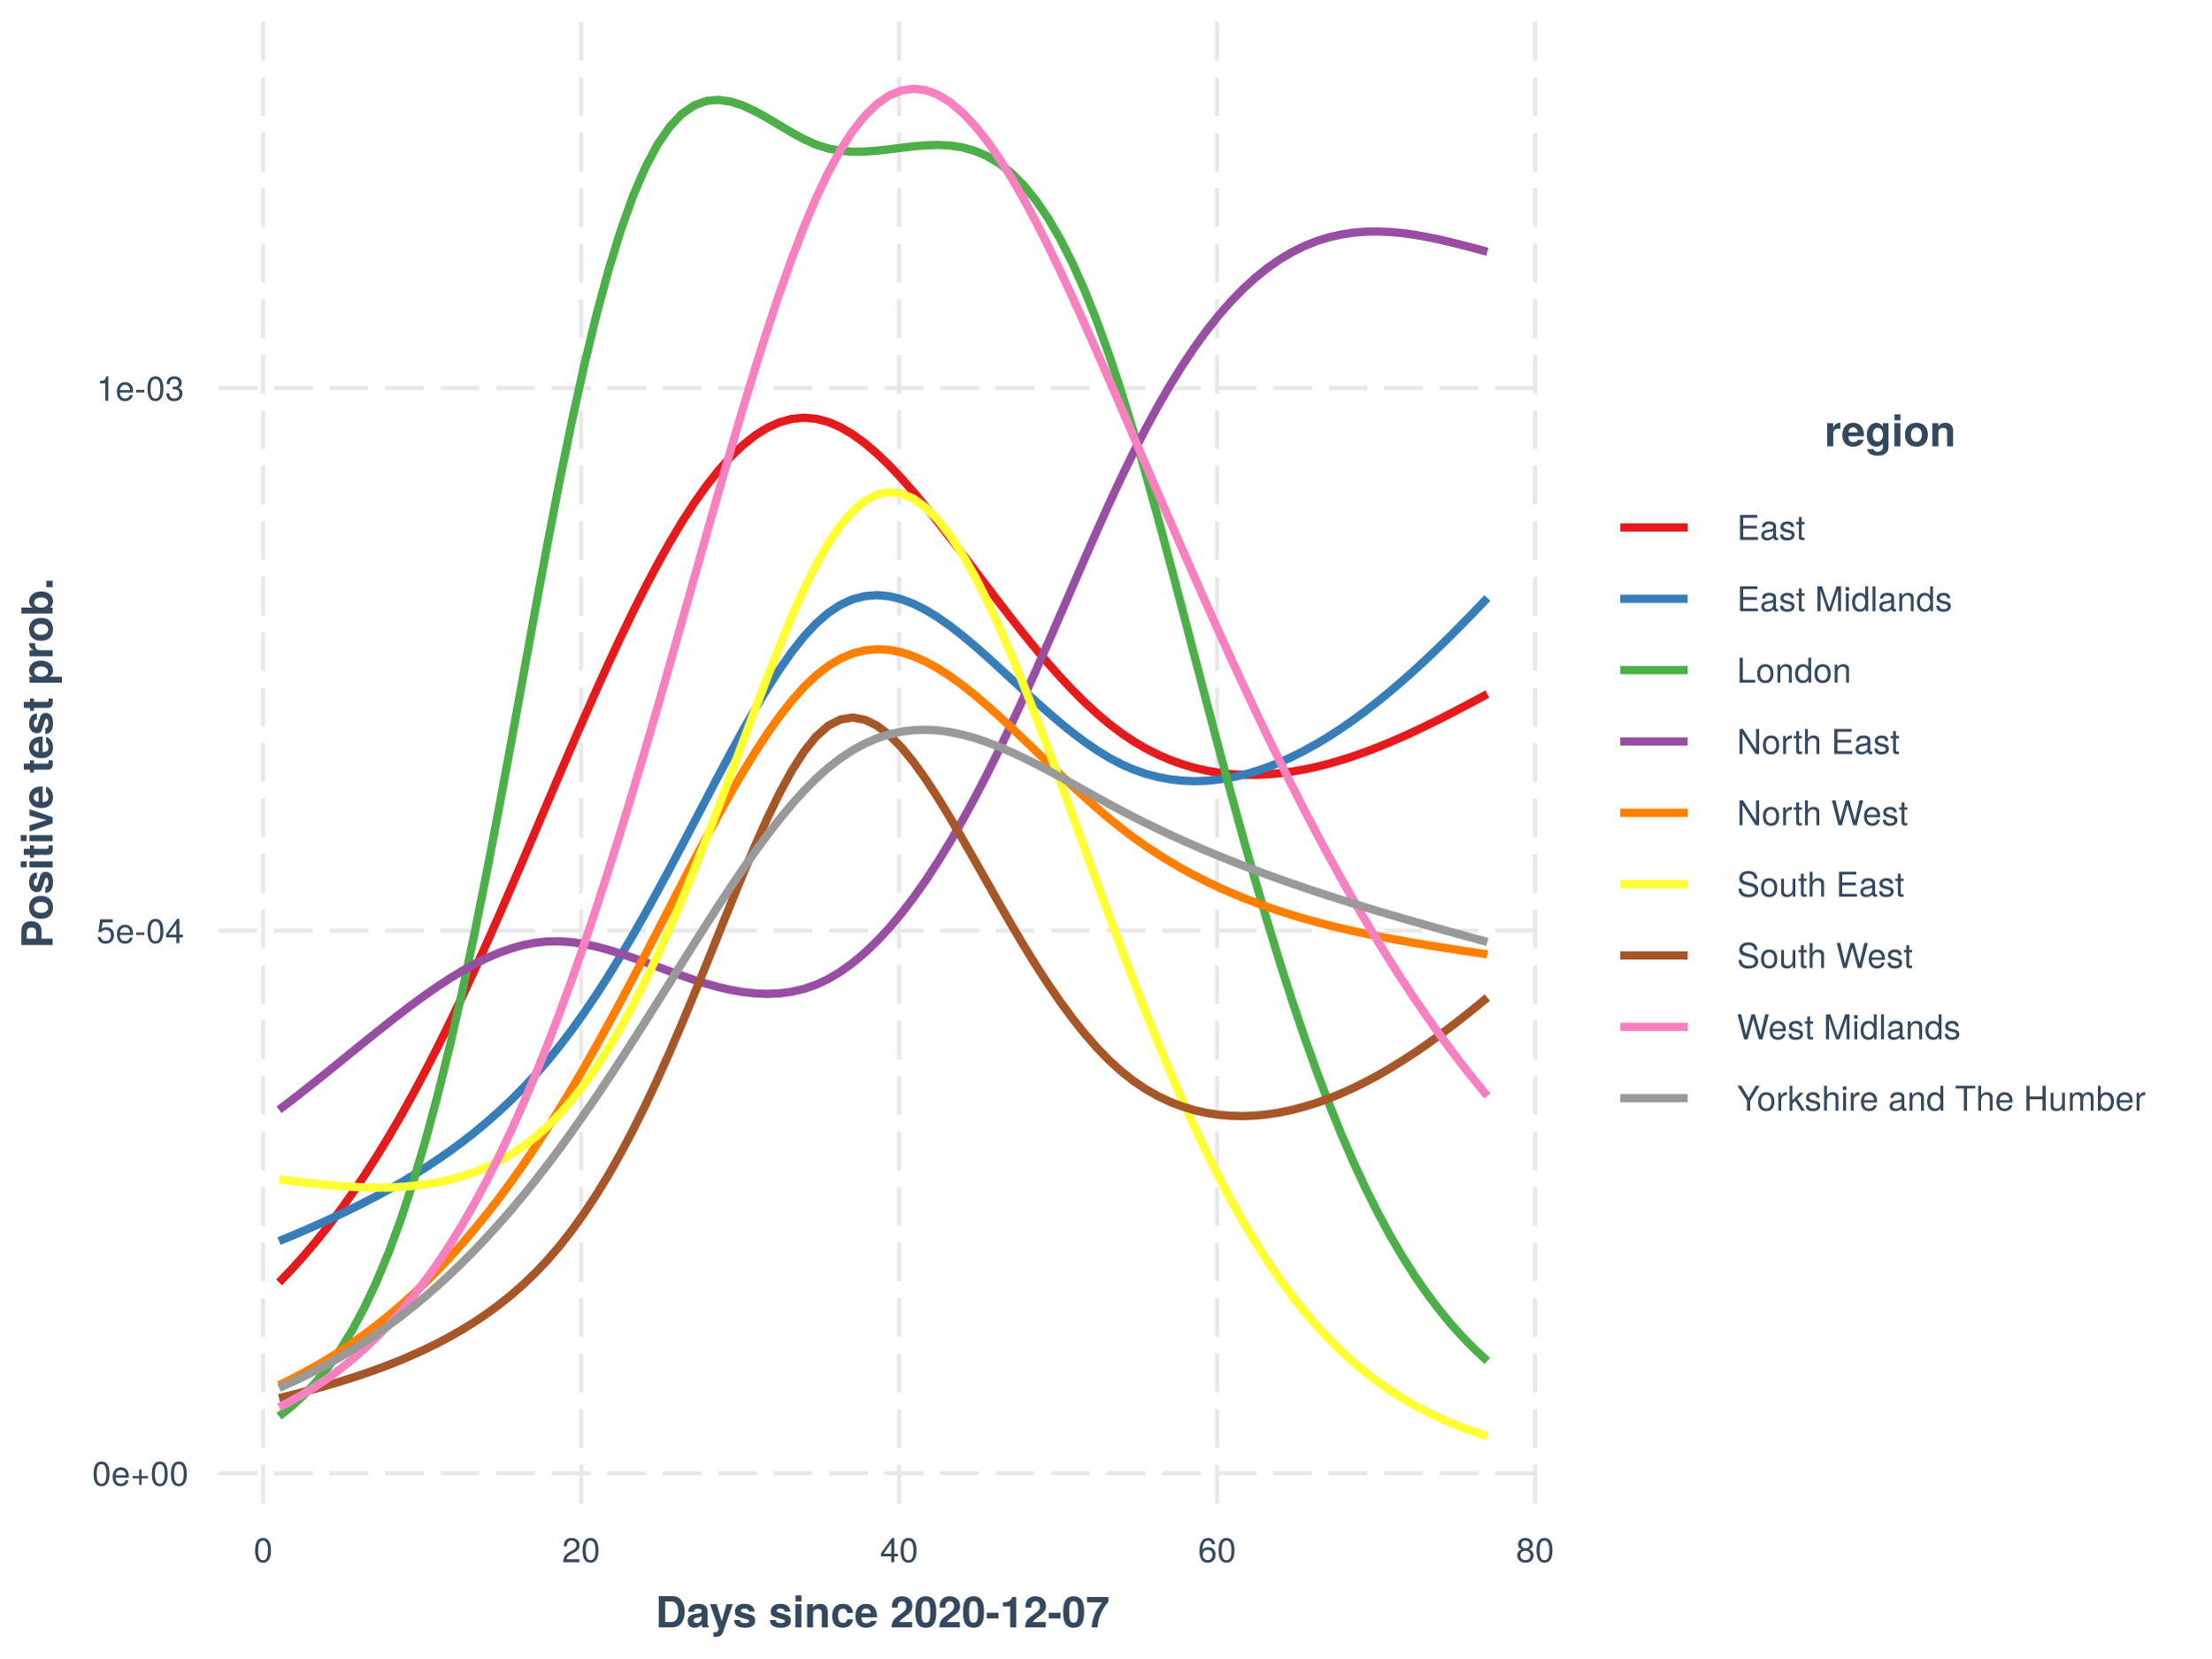
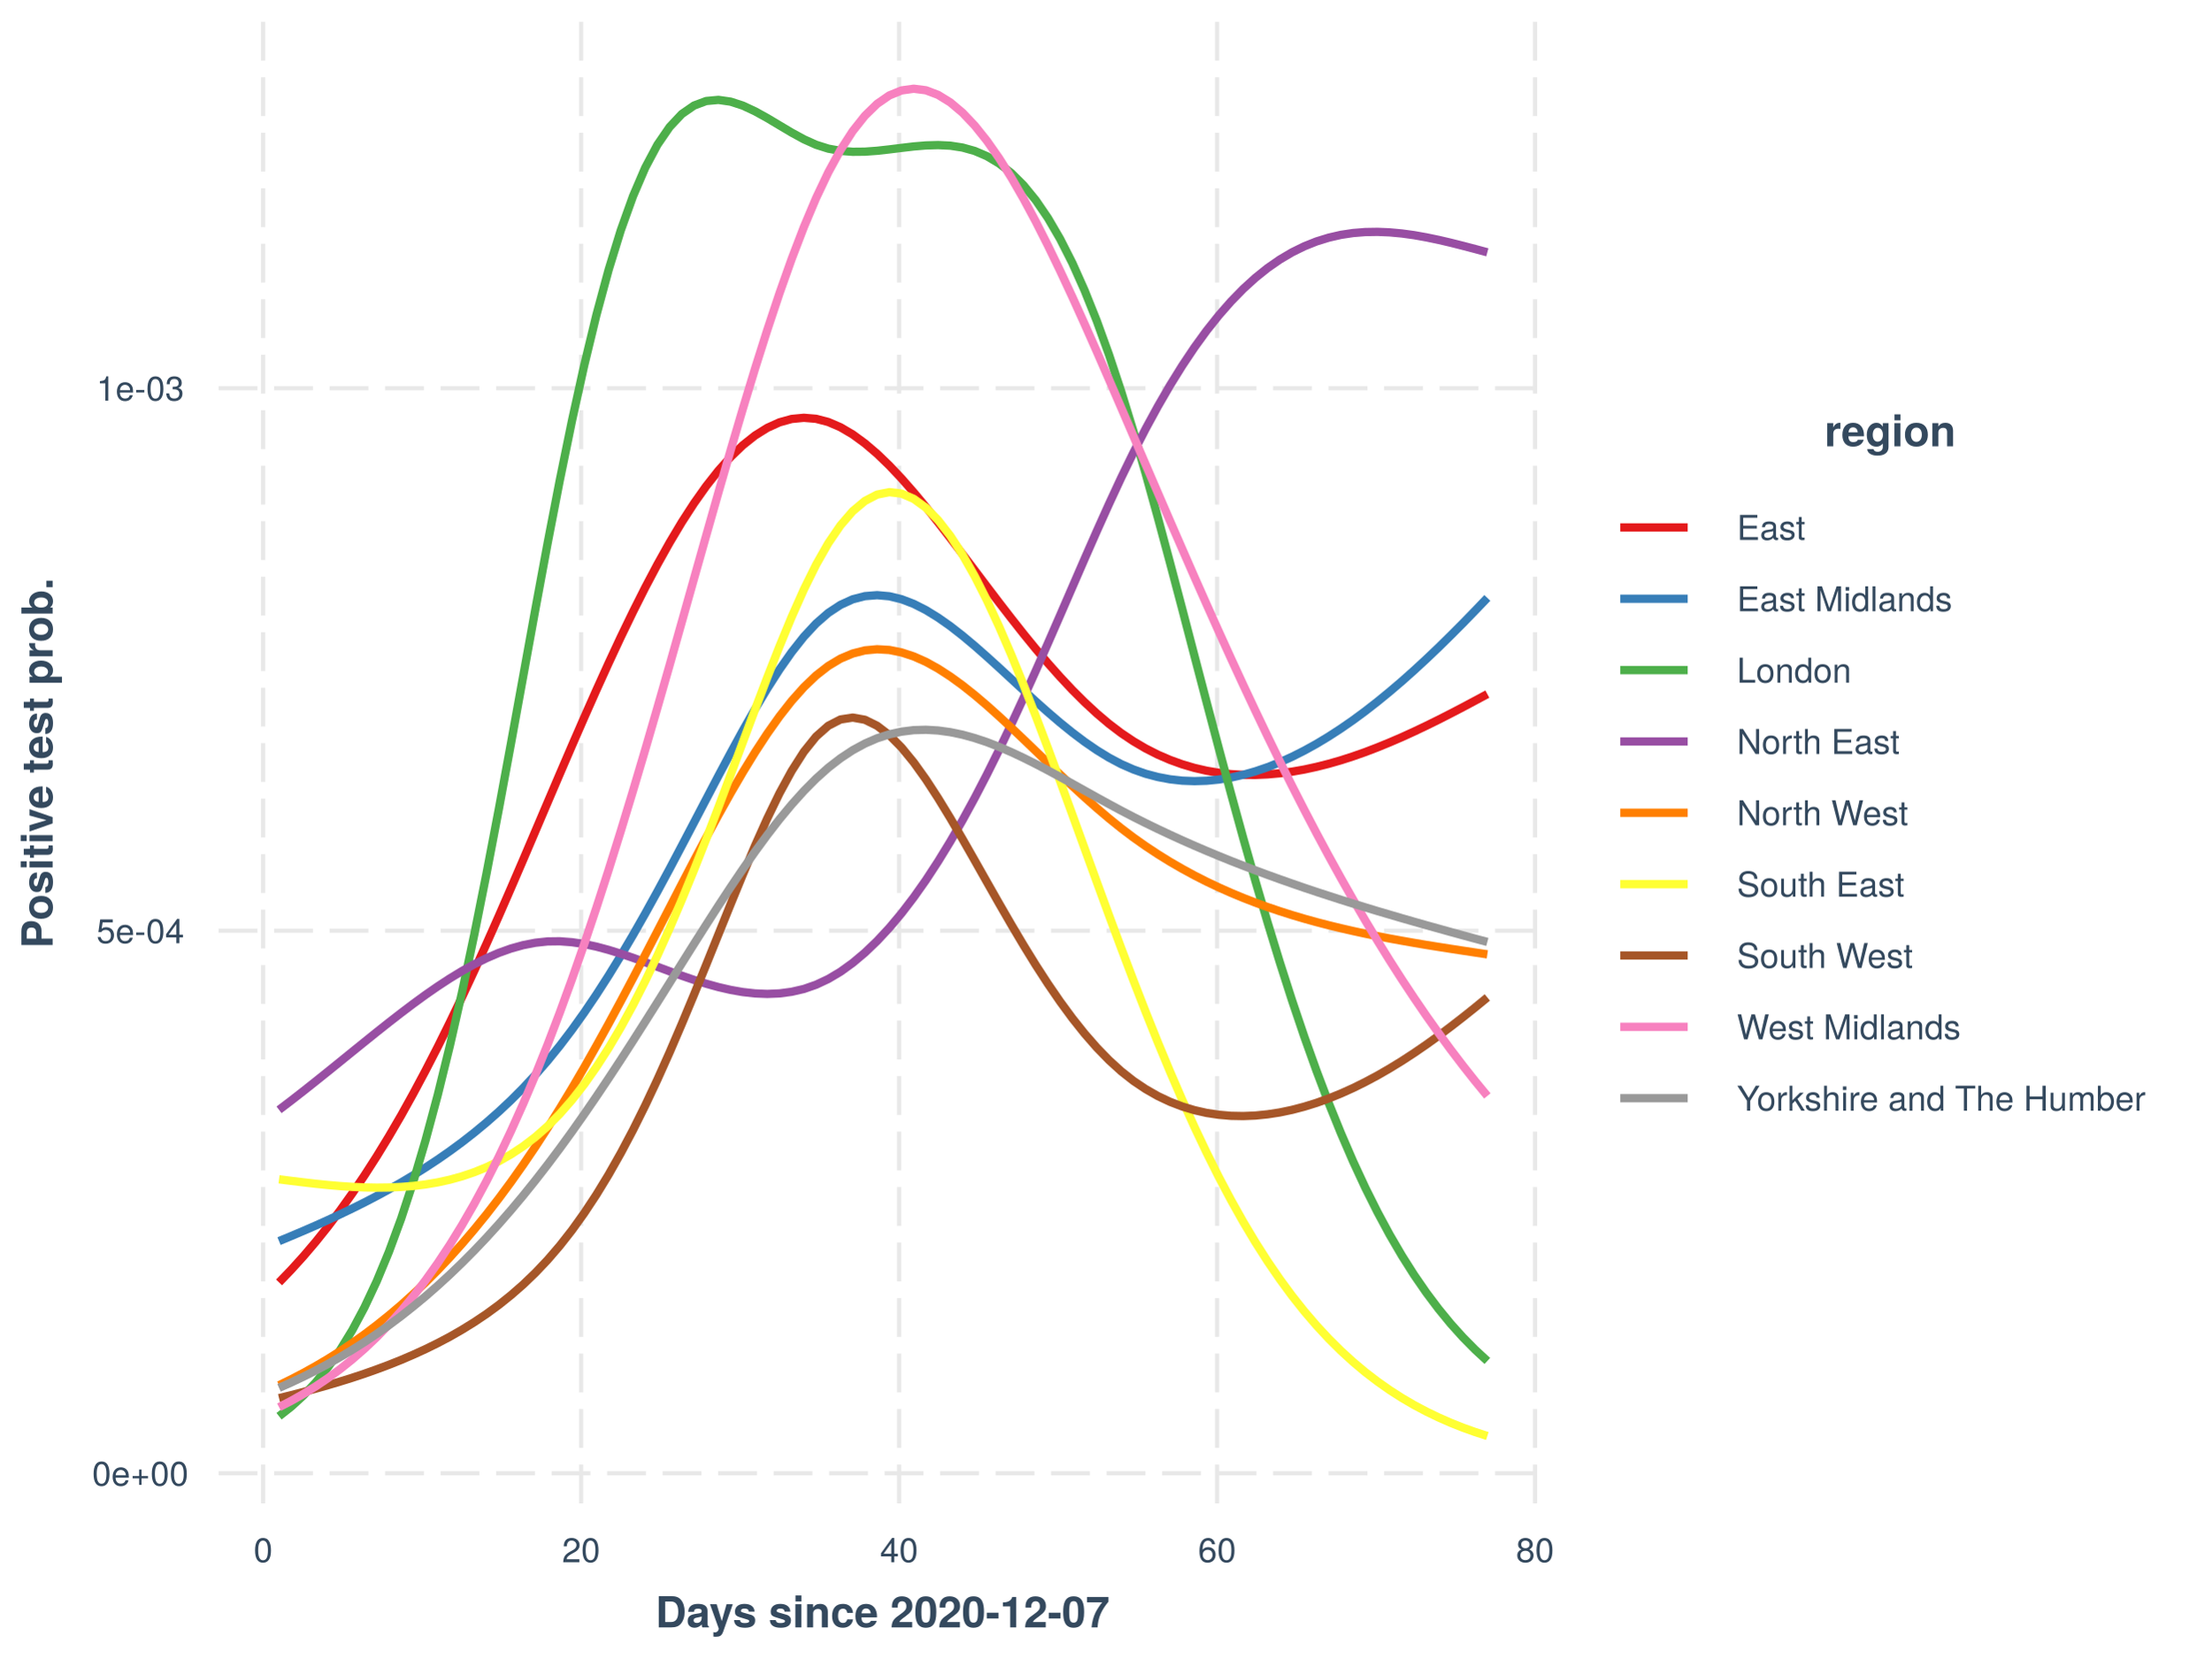
<svg xmlns="http://www.w3.org/2000/svg" viewBox="0 0 566.93 425.20">
  <defs>
    <style type="text/css">
    line, polyline, polygon, path, rect, circle {
      fill: none;
      stroke: #000000;
      stroke-linecap: round;
      stroke-linejoin: round;
      stroke-miterlimit: 10.00;
    }
  </style>
  </defs>
  <rect width="100%" height="100%" style="stroke: none; fill: #FFFFFF;" />
  <rect x="0.00" y="0.00" width="566.93" height="425.20" style="stroke-width: 1.07; stroke: #FFFFFF; fill: #FFFFFF;" />
  <defs>
    <clipPath id="cpNTYuMDV8Mzk2Ljg1fDM4NS41Mnw1LjQ4">
      <rect x="56.05" y="5.48" width="340.81" height="380.05" />
    </clipPath>
  </defs>
  <rect x="56.05" y="5.48" width="340.81" height="380.05" style="stroke-width: 0.00; stroke: #FFFFFF; fill: #FFFFFF;" clip-path="url(#cpNTYuMDV8Mzk2Ljg1fDM4NS41Mnw1LjQ4)" />
  <polyline points="56.05,377.80 396.85,377.80 " style="stroke-width: 1.07; stroke: #E8E8E8; stroke-dasharray: 9.96,4.27; stroke-linecap: butt;" clip-path="url(#cpNTYuMDV8Mzk2Ljg1fDM4NS41Mnw1LjQ4)" />
-   <polyline points="56.05,238.66 396.85,238.66 " style="stroke-width: 1.07; stroke: #E8E8E8; stroke-dasharray: 9.96,4.27; stroke-linecap: butt;" clip-path="url(#cpNTYuMDV8Mzk2Ljg1fDM4NS41Mnw1LjQ4)" />
-   <polyline points="56.05,99.53 396.85,99.53 " style="stroke-width: 1.07; stroke: #E8E8E8; stroke-dasharray: 9.96,4.27; stroke-linecap: butt;" clip-path="url(#cpNTYuMDV8Mzk2Ljg1fDM4NS41Mnw1LjQ4)" />
+   <polyline points="56.05,238.67 396.85,238.67 " style="stroke-width: 1.07; stroke: #E8E8E8; stroke-dasharray: 9.96,4.27; stroke-linecap: butt;" clip-path="url(#cpNTYuMDV8Mzk2Ljg1fDM4NS41Mnw1LjQ4)" />
+   <polyline points="56.05,99.54 396.85,99.54 " style="stroke-width: 1.07; stroke: #E8E8E8; stroke-dasharray: 9.96,4.27; stroke-linecap: butt;" clip-path="url(#cpNTYuMDV8Mzk2Ljg1fDM4NS41Mnw1LjQ4)" />
  <polyline points="67.46,385.52 67.46,5.48 " style="stroke-width: 1.07; stroke: #E8E8E8; stroke-dasharray: 9.96,4.27; stroke-linecap: butt;" clip-path="url(#cpNTYuMDV8Mzk2Ljg1fDM4NS41Mnw1LjQ4)" />
  <polyline points="149.00,385.52 149.00,5.48 " style="stroke-width: 1.07; stroke: #E8E8E8; stroke-dasharray: 9.96,4.27; stroke-linecap: butt;" clip-path="url(#cpNTYuMDV8Mzk2Ljg1fDM4NS41Mnw1LjQ4)" />
  <polyline points="230.53,385.52 230.53,5.48 " style="stroke-width: 1.07; stroke: #E8E8E8; stroke-dasharray: 9.96,4.27; stroke-linecap: butt;" clip-path="url(#cpNTYuMDV8Mzk2Ljg1fDM4NS41Mnw1LjQ4)" />
  <polyline points="312.06,385.52 312.06,5.48 " style="stroke-width: 1.07; stroke: #E8E8E8; stroke-dasharray: 9.96,4.27; stroke-linecap: butt;" clip-path="url(#cpNTYuMDV8Mzk2Ljg1fDM4NS41Mnw1LjQ4)" />
  <polyline points="393.59,385.52 393.59,5.48 " style="stroke-width: 1.07; stroke: #E8E8E8; stroke-dasharray: 9.96,4.27; stroke-linecap: butt;" clip-path="url(#cpNTYuMDV8Mzk2Ljg1fDM4NS41Mnw1LjQ4)" />
-   <polyline points="71.54,328.86 74.67,325.61 77.80,322.14 80.93,318.46 84.06,314.55 87.19,310.41 90.32,306.03 93.45,301.40 96.58,296.53 99.71,291.41 102.84,286.04 105.96,280.42 109.09,274.57 112.22,268.47 115.35,262.15 118.48,255.62 121.61,248.89 124.74,241.99 127.87,234.93 131.00,227.75 134.13,220.48 137.26,213.14 140.39,205.79 143.52,198.46 146.65,191.19 149.78,184.01 152.91,176.95 156.04,170.05 159.17,163.34 162.30,156.86 165.43,150.65 168.56,144.72 171.69,139.13 174.81,133.90 177.94,129.06 181.07,124.64 184.20,120.67 187.33,117.17 190.46,114.16 193.59,111.67 196.72,109.70 199.85,108.29 202.98,107.42 206.11,107.12 209.24,107.38 212.37,108.20 215.50,109.55 218.63,111.39 221.76,113.67 224.89,116.35 228.02,119.36 231.15,122.68 234.28,126.24 237.41,130.01 240.53,133.93 243.66,137.97 246.79,142.09 249.92,146.24 253.05,150.39 256.18,154.51 259.31,158.57 262.44,162.53 265.57,166.37 268.70,170.06 271.83,173.59 274.96,176.92 278.09,180.05 281.22,182.94 284.35,185.59 287.48,187.97 290.61,190.08 293.74,191.91 296.87,193.50 300.00,194.86 303.13,195.98 306.25,196.90 309.38,197.62 312.51,198.15 315.64,198.50 318.77,198.68 321.90,198.70 325.03,198.56 328.16,198.28 331.29,197.86 334.42,197.31 337.55,196.64 340.68,195.85 343.81,194.94 346.94,193.93 350.07,192.83 353.20,191.64 356.33,190.36 359.46,189.00 362.59,187.58 365.72,186.09 368.85,184.54 371.97,182.95 375.10,181.32 378.23,179.66 381.36,177.97 " style="stroke-width: 2.13; stroke: #E41A1C; stroke-linecap: butt;" clip-path="url(#cpNTYuMDV8Mzk2Ljg1fDM4NS41Mnw1LjQ4)" />
-   <polyline points="71.54,318.27 74.67,316.97 77.80,315.64 80.93,314.27 84.06,312.86 87.19,311.41 90.32,309.90 93.45,308.34 96.58,306.71 99.71,305.01 102.84,303.24 105.96,301.37 109.09,299.42 112.22,297.35 115.35,295.17 118.48,292.87 121.61,290.43 124.74,287.83 127.87,285.07 131.00,282.13 134.13,278.99 137.26,275.63 140.39,272.03 143.52,268.17 146.65,264.05 149.78,259.67 152.91,255.04 156.04,250.17 159.17,245.07 162.30,239.76 165.43,234.26 168.56,228.59 171.69,222.79 174.81,216.88 177.94,210.90 181.07,204.91 184.20,198.94 187.33,193.07 190.46,187.33 193.59,181.81 196.72,176.57 199.85,171.68 202.98,167.22 206.11,163.26 209.24,159.89 212.37,157.16 215.50,155.10 218.63,153.67 221.76,152.86 224.89,152.61 228.02,152.89 231.15,153.66 234.28,154.86 237.41,156.44 240.53,158.36 243.66,160.57 246.79,163.00 249.92,165.62 253.05,168.38 256.18,171.23 259.31,174.12 262.44,177.01 265.57,179.87 268.70,182.65 271.83,185.33 274.96,187.86 278.09,190.22 281.22,192.37 284.35,194.29 287.48,195.95 290.61,197.32 293.74,198.42 296.87,199.26 300.00,199.84 303.13,200.19 306.25,200.31 309.38,200.21 312.51,199.90 315.64,199.39 318.77,198.69 321.90,197.80 325.03,196.73 328.16,195.49 331.29,194.07 334.42,192.50 337.55,190.76 340.68,188.88 343.81,186.85 346.94,184.67 350.07,182.37 353.20,179.93 356.33,177.38 359.46,174.70 362.59,171.92 365.72,169.03 368.85,166.05 371.97,162.99 375.10,159.84 378.23,156.63 381.36,153.36 " style="stroke-width: 2.13; stroke: #377EB8; stroke-linecap: butt;" clip-path="url(#cpNTYuMDV8Mzk2Ljg1fDM4NS41Mnw1LjQ4)" />
-   <polyline points="71.54,363.18 74.67,360.72 77.80,357.85 80.93,354.52 84.06,350.66 87.19,346.21 90.32,341.09 93.45,335.24 96.58,328.57 99.71,321.02 102.84,312.52 105.96,303.01 109.09,292.46 112.22,280.83 115.35,268.12 118.48,254.36 121.61,239.61 124.74,223.98 127.87,207.60 131.00,190.69 134.13,173.47 137.26,156.25 140.39,139.36 143.52,123.16 146.65,107.89 149.78,93.71 152.91,80.79 156.04,69.20 159.17,59.03 162.30,50.29 165.43,43.00 168.56,37.10 171.69,32.54 174.81,29.23 177.94,27.05 181.07,25.89 184.20,25.60 187.33,26.04 190.46,27.06 193.59,28.52 196.72,30.25 199.85,32.12 202.98,33.98 206.11,35.68 209.24,37.09 212.37,38.08 215.50,38.66 218.63,38.89 221.76,38.86 224.89,38.63 228.02,38.28 231.15,37.89 234.28,37.52 237.41,37.26 240.53,37.17 243.66,37.32 246.79,37.80 249.92,38.68 253.05,40.02 256.18,41.89 259.31,44.36 262.44,47.48 265.57,51.31 268.70,55.89 271.83,61.26 274.96,67.44 278.09,74.44 281.22,82.28 284.35,90.93 287.48,100.38 290.61,110.57 293.74,121.38 296.87,132.68 300.00,144.31 303.13,156.17 306.25,168.12 309.38,180.07 312.51,191.90 315.64,203.54 318.77,214.91 321.90,225.94 325.03,236.58 328.16,246.80 331.29,256.55 334.42,265.81 337.55,274.58 340.68,282.83 343.81,290.58 346.94,297.82 350.07,304.57 353.20,310.84 356.33,316.65 359.46,322.01 362.59,326.95 365.72,331.49 368.85,335.65 371.97,339.46 375.10,342.94 378.23,346.11 381.36,349.00 " style="stroke-width: 2.13; stroke: #4DAF4A; stroke-linecap: butt;" clip-path="url(#cpNTYuMDV8Mzk2Ljg1fDM4NS41Mnw1LjQ4)" />
-   <polyline points="71.54,284.60 74.67,282.21 77.80,279.78 80.93,277.30 84.06,274.79 87.19,272.26 90.32,269.72 93.45,267.18 96.58,264.67 99.71,262.19 102.84,259.75 105.96,257.39 109.09,255.11 112.22,252.94 115.35,250.89 118.48,248.99 121.61,247.25 124.74,245.70 127.87,244.36 131.00,243.24 134.13,242.36 137.26,241.75 140.39,241.42 143.52,241.38 146.65,241.61 149.78,242.08 152.91,242.75 156.04,243.58 159.17,244.55 162.30,245.62 165.43,246.75 168.56,247.91 171.69,249.07 174.81,250.20 177.94,251.27 181.07,252.26 184.20,253.12 187.33,253.84 190.46,254.39 193.59,254.74 196.72,254.87 199.85,254.74 202.98,254.33 206.11,253.60 209.24,252.52 212.37,251.05 215.50,249.18 218.63,246.93 221.76,244.30 224.89,241.30 228.02,237.93 231.15,234.20 234.28,230.11 237.41,225.68 240.53,220.90 243.66,215.79 246.79,210.35 249.92,204.61 253.05,198.58 256.18,192.27 259.31,185.72 262.44,178.96 265.57,172.01 268.70,164.93 271.83,157.75 274.96,150.53 278.09,143.32 281.22,136.20 284.35,129.24 287.48,122.50 290.61,116.07 293.74,109.96 296.87,104.20 300.00,98.80 303.13,93.76 306.25,89.08 309.38,84.77 312.51,80.83 315.64,77.26 318.77,74.05 321.90,71.19 325.03,68.68 328.16,66.50 331.29,64.64 334.42,63.10 337.55,61.84 340.68,60.86 343.81,60.15 346.94,59.67 350.07,59.41 353.20,59.35 356.33,59.48 359.46,59.76 362.59,60.19 365.72,60.74 368.85,61.38 371.97,62.11 375.10,62.89 378.23,63.71 381.36,64.55 " style="stroke-width: 2.13; stroke: #984EA3; stroke-linecap: butt;" clip-path="url(#cpNTYuMDV8Mzk2Ljg1fDM4NS41Mnw1LjQ4)" />
-   <polyline points="71.54,355.22 74.67,353.69 77.80,352.07 80.93,350.33 84.06,348.48 87.19,346.51 90.32,344.41 93.45,342.18 96.58,339.82 99.71,337.31 102.84,334.65 105.96,331.84 109.09,328.86 112.22,325.72 115.35,322.41 118.48,318.92 121.61,315.25 124.74,311.39 127.87,307.35 131.00,303.12 134.13,298.69 137.26,294.07 140.39,289.26 143.52,284.26 146.65,279.07 149.78,273.71 152.91,268.19 156.04,262.52 159.17,256.72 162.30,250.82 165.43,244.84 168.56,238.80 171.69,232.73 174.81,226.68 177.94,220.68 181.07,214.77 184.20,208.99 187.33,203.38 190.46,198.01 193.59,192.90 196.72,188.12 199.85,183.71 202.98,179.72 206.11,176.20 209.24,173.20 212.37,170.76 215.50,168.89 218.63,167.56 221.76,166.76 224.89,166.47 228.02,166.65 231.15,167.28 234.28,168.31 237.41,169.70 240.53,171.43 243.66,173.45 246.79,175.73 249.92,178.22 253.05,180.88 256.18,183.68 259.31,186.59 262.44,189.57 265.57,192.58 268.70,195.60 271.83,198.60 274.96,201.55 278.09,204.42 281.22,207.20 284.35,209.86 287.48,212.38 290.61,214.75 293.74,216.96 296.87,219.03 300.00,220.97 303.13,222.79 306.25,224.49 309.38,226.07 312.51,227.56 315.64,228.95 318.77,230.25 321.90,231.46 325.03,232.60 328.16,233.66 331.29,234.65 334.42,235.58 337.55,236.45 340.68,237.26 343.81,238.03 346.94,238.74 350.07,239.42 353.20,240.06 356.33,240.67 359.46,241.24 362.59,241.79 365.72,242.32 368.85,242.82 371.97,243.32 375.10,243.80 378.23,244.27 381.36,244.73 " style="stroke-width: 2.13; stroke: #FF7F00; stroke-linecap: butt;" clip-path="url(#cpNTYuMDV8Mzk2Ljg1fDM4NS41Mnw1LjQ4)" />
-   <polyline points="71.54,302.42 74.67,302.81 77.80,303.20 80.93,303.55 84.06,303.87 87.19,304.14 90.32,304.35 93.45,304.49 96.58,304.55 99.71,304.52 102.84,304.38 105.96,304.12 109.09,303.74 112.22,303.20 115.35,302.51 118.48,301.65 121.61,300.59 124.74,299.31 127.87,297.80 131.00,296.03 134.13,293.96 137.26,291.57 140.39,288.81 143.52,285.64 146.65,282.06 149.78,278.05 152.91,273.62 156.04,268.75 159.17,263.45 162.30,257.72 165.43,251.57 168.56,245.01 171.69,238.05 174.81,230.74 177.94,223.09 181.07,215.15 184.20,207.00 187.33,198.69 190.46,190.30 193.59,181.94 196.72,173.72 199.85,165.76 202.98,158.19 206.11,151.15 209.24,144.81 212.37,139.30 215.50,134.71 218.63,131.08 221.76,128.45 224.89,126.81 228.02,126.19 231.15,126.56 234.28,127.91 237.41,130.19 240.53,133.38 243.66,137.41 246.79,142.22 249.92,147.76 253.05,153.94 256.18,160.69 259.31,167.94 262.44,175.61 265.57,183.61 268.70,191.88 271.83,200.34 274.96,208.92 278.09,217.54 281.22,226.16 284.35,234.71 287.48,243.13 290.61,251.40 293.74,259.45 296.87,267.26 300.00,274.80 303.13,282.05 306.25,288.98 309.38,295.57 312.51,301.84 315.64,307.75 318.77,313.33 321.90,318.57 325.03,323.47 328.16,328.04 331.29,332.30 334.42,336.25 337.55,339.90 340.68,343.28 343.81,346.39 346.94,349.26 350.07,351.88 353.20,354.29 356.33,356.48 359.46,358.49 362.59,360.32 365.72,361.98 368.85,363.49 371.97,364.86 375.10,366.11 378.23,367.23 381.36,368.25 " style="stroke-width: 2.13; stroke: #FFFF33; stroke-linecap: butt;" clip-path="url(#cpNTYuMDV8Mzk2Ljg1fDM4NS41Mnw1LjQ4)" />
-   <polyline points="71.54,358.54 74.67,357.76 77.80,356.95 80.93,356.11 84.06,355.22 87.19,354.29 90.32,353.30 93.45,352.26 96.58,351.16 99.71,349.99 102.84,348.74 105.96,347.40 109.09,345.97 112.22,344.43 115.35,342.77 118.48,340.98 121.61,339.04 124.74,336.93 127.87,334.64 131.00,332.14 134.13,329.40 137.26,326.40 140.39,323.10 143.52,319.46 146.65,315.46 149.78,311.10 152.91,306.35 156.04,301.22 159.17,295.69 162.30,289.77 165.43,283.48 168.56,276.82 171.69,269.84 174.81,262.56 177.94,255.05 181.07,247.38 184.20,239.61 187.33,231.86 190.46,224.24 193.59,216.87 196.72,209.88 199.85,203.44 202.98,197.68 206.11,192.78 209.24,188.87 212.37,186.10 215.50,184.49 218.63,184.00 221.76,184.57 224.89,186.10 228.02,188.50 231.15,191.67 234.28,195.50 237.41,199.87 240.53,204.67 243.66,209.80 246.79,215.15 249.92,220.64 253.05,226.18 256.18,231.70 259.31,237.12 262.44,242.39 265.57,247.47 268.70,252.30 271.83,256.86 274.96,261.12 278.09,265.05 281.22,268.64 284.35,271.86 287.48,274.71 290.61,277.18 293.74,279.29 296.87,281.07 300.00,282.55 303.13,283.75 306.25,284.70 309.38,285.40 312.51,285.88 315.64,286.14 318.77,286.21 321.90,286.08 325.03,285.76 328.16,285.28 331.29,284.62 334.42,283.80 337.55,282.83 340.68,281.71 343.81,280.44 346.94,279.03 350.07,277.48 353.20,275.81 356.33,274.00 359.46,272.08 362.59,270.04 365.72,267.90 368.85,265.65 371.97,263.31 375.10,260.89 378.23,258.38 381.36,255.81 " style="stroke-width: 2.13; stroke: #A65628; stroke-linecap: butt;" clip-path="url(#cpNTYuMDV8Mzk2Ljg1fDM4NS41Mnw1LjQ4)" />
-   <polyline points="71.54,360.85 74.67,359.23 77.80,357.46 80.93,355.53 84.06,353.41 87.19,351.11 90.32,348.60 93.45,345.87 96.58,342.89 99.71,339.67 102.84,336.18 105.96,332.40 109.09,328.32 112.22,323.92 115.35,319.19 118.48,314.11 121.61,308.67 124.74,302.85 127.87,296.65 131.00,290.06 134.13,283.07 137.26,275.67 140.39,267.87 143.52,259.67 146.65,251.09 149.78,242.11 152.91,232.78 156.04,223.09 159.17,213.09 162.30,202.79 165.43,192.23 168.56,181.46 171.69,170.53 174.81,159.48 177.94,148.38 181.07,137.30 184.20,126.29 187.33,115.44 190.46,104.82 193.59,94.52 196.72,84.63 199.85,75.22 202.98,66.39 206.11,58.22 209.24,50.80 212.37,44.20 215.50,38.47 218.63,33.63 221.76,29.68 224.89,26.63 228.02,24.47 231.15,23.19 234.28,22.75 237.41,23.15 240.53,24.33 243.66,26.26 246.79,28.90 249.92,32.20 253.05,36.11 256.18,40.59 259.31,45.56 262.44,50.99 265.57,56.82 268.70,63.00 271.83,69.47 274.96,76.18 278.09,83.10 281.22,90.16 284.35,97.33 287.48,104.57 290.61,111.83 293.74,119.11 296.87,126.37 300.00,133.61 303.13,140.81 306.25,147.94 309.38,155.01 312.51,161.99 315.64,168.87 318.77,175.65 321.90,182.32 325.03,188.86 328.16,195.27 331.29,201.54 334.42,207.68 337.55,213.66 340.68,219.49 343.81,225.17 346.94,230.69 350.07,236.06 353.20,241.26 356.33,246.31 359.46,251.20 362.59,255.93 365.72,260.50 368.85,264.91 371.97,269.17 375.10,273.28 378.23,277.24 381.36,281.05 " style="stroke-width: 2.13; stroke: #F781BF; stroke-linecap: butt;" clip-path="url(#cpNTYuMDV8Mzk2Ljg1fDM4NS41Mnw1LjQ4)" />
-   <polyline points="71.54,355.90 74.67,354.51 77.80,353.03 80.93,351.45 84.06,349.79 87.19,348.02 90.32,346.14 93.45,344.16 96.58,342.06 99.71,339.84 102.84,337.50 105.96,335.03 109.09,332.43 112.22,329.70 115.35,326.83 118.48,323.82 121.61,320.66 124.74,317.36 127.87,313.92 131.00,310.32 134.13,306.58 137.26,302.70 140.39,298.67 143.52,294.49 146.65,290.18 149.78,285.74 152.91,281.18 156.04,276.52 159.17,271.75 162.30,266.90 165.43,261.99 168.56,257.02 171.69,252.03 174.81,247.03 177.94,242.05 181.07,237.12 184.20,232.26 187.33,227.50 190.46,222.86 193.59,218.40 196.72,214.13 199.85,210.08 202.98,206.31 206.11,202.82 209.24,199.67 212.37,196.87 215.50,194.44 218.63,192.38 221.76,190.67 224.89,189.32 228.02,188.30 231.15,187.61 234.28,187.23 237.41,187.13 240.53,187.31 243.66,187.74 246.79,188.39 249.92,189.26 253.05,190.30 256.18,191.52 259.31,192.87 262.44,194.34 265.57,195.90 268.70,197.54 271.83,199.24 274.96,200.97 278.09,202.71 281.22,204.45 284.35,206.17 287.48,207.85 290.61,209.48 293.74,211.05 296.87,212.57 300.00,214.05 303.13,215.47 306.25,216.86 309.38,218.20 312.51,219.50 315.64,220.76 318.77,221.99 321.90,223.18 325.03,224.34 328.16,225.47 331.29,226.57 334.42,227.64 337.55,228.69 340.68,229.72 343.81,230.72 346.94,231.70 350.07,232.67 353.20,233.61 356.33,234.54 359.46,235.45 362.59,236.35 365.72,237.24 368.85,238.12 371.97,238.99 375.10,239.84 378.23,240.70 381.36,241.54 " style="stroke-width: 2.13; stroke: #999999; stroke-linecap: butt;" clip-path="url(#cpNTYuMDV8Mzk2Ljg1fDM4NS41Mnw1LjQ4)" />
+   <polyline points="71.54,328.86 74.67,325.61 77.80,322.15 80.93,318.47 84.06,314.56 87.19,310.41 90.32,306.03 93.45,301.41 96.58,296.54 99.71,291.42 102.84,286.05 105.96,280.43 109.09,274.57 112.22,268.48 115.35,262.16 118.48,255.63 121.61,248.90 124.74,242.00 127.87,234.94 131.00,227.76 134.13,220.49 137.26,213.15 140.39,205.80 143.52,198.47 146.65,191.20 149.78,184.02 152.91,176.96 156.04,170.06 159.17,163.35 162.30,156.88 165.43,150.66 168.56,144.74 171.69,139.14 174.81,133.91 177.94,129.07 181.07,124.65 184.20,120.68 187.33,117.18 190.46,114.17 193.59,111.68 196.72,109.72 199.85,108.30 202.98,107.43 206.11,107.13 209.24,107.39 212.37,108.21 215.50,109.56 218.63,111.40 221.76,113.69 224.89,116.36 228.02,119.38 231.15,122.69 234.28,126.26 237.41,130.02 240.53,133.95 243.66,137.99 246.79,142.11 249.92,146.26 253.05,150.41 256.18,154.53 259.31,158.58 262.44,162.55 265.57,166.39 268.70,170.08 271.83,173.60 274.96,176.94 278.09,180.06 281.22,182.96 284.35,185.61 287.48,187.99 290.61,190.09 293.74,191.93 296.87,193.52 300.00,194.87 303.13,196.00 306.25,196.92 309.38,197.64 312.51,198.17 315.64,198.52 318.77,198.70 321.90,198.72 325.03,198.58 328.16,198.30 331.29,197.88 334.42,197.33 337.55,196.65 340.68,195.86 343.81,194.96 346.94,193.95 350.07,192.85 353.20,191.65 356.33,190.37 359.46,189.02 362.59,187.59 365.72,186.10 368.85,184.56 371.97,182.97 375.10,181.34 378.23,179.67 381.36,177.99 " style="stroke-width: 2.13; stroke: #E41A1C; stroke-linecap: butt;" clip-path="url(#cpNTYuMDV8Mzk2Ljg1fDM4NS41Mnw1LjQ4)" />
+   <polyline points="71.54,318.27 74.67,316.97 77.80,315.64 80.93,314.28 84.06,312.87 87.19,311.41 90.32,309.91 93.45,308.35 96.58,306.72 99.71,305.02 102.84,303.24 105.96,301.38 109.09,299.42 112.22,297.36 115.35,295.18 118.48,292.88 121.61,290.43 124.74,287.84 127.87,285.08 131.00,282.14 134.13,279.00 137.26,275.64 140.39,272.04 143.52,268.18 146.65,264.06 149.78,259.68 152.91,255.05 156.04,250.18 159.17,245.08 162.30,239.77 165.43,234.27 168.56,228.60 171.69,222.79 174.81,216.88 177.94,210.91 181.07,204.92 184.20,198.95 187.33,193.08 190.46,187.34 193.59,181.82 196.72,176.58 199.85,171.69 202.98,167.23 206.11,163.27 209.24,159.90 212.37,157.17 215.50,155.11 218.63,153.68 221.76,152.87 224.89,152.62 228.02,152.90 231.15,153.66 234.28,154.86 237.41,156.45 240.53,158.37 243.66,160.57 246.79,163.01 249.92,165.63 253.05,168.39 256.18,171.23 259.31,174.12 262.44,177.01 265.57,179.87 268.70,182.65 271.83,185.33 274.96,187.86 278.09,190.22 281.22,192.37 284.35,194.29 287.48,195.95 290.61,197.32 293.74,198.42 296.87,199.25 300.00,199.84 303.13,200.19 306.25,200.31 309.38,200.21 312.51,199.90 315.64,199.39 318.77,198.68 321.90,197.79 325.03,196.72 328.16,195.47 331.29,194.06 334.42,192.48 337.55,190.75 340.68,188.86 343.81,186.83 346.94,184.66 350.07,182.35 353.20,179.91 356.33,177.35 359.46,174.68 362.59,171.89 365.72,169.00 368.85,166.02 371.97,162.95 375.10,159.81 378.23,156.59 381.36,153.32 " style="stroke-width: 2.13; stroke: #377EB8; stroke-linecap: butt;" clip-path="url(#cpNTYuMDV8Mzk2Ljg1fDM4NS41Mnw1LjQ4)" />
+   <polyline points="71.54,363.18 74.67,360.72 77.80,357.85 80.93,354.52 84.06,350.67 87.19,346.21 90.32,341.10 93.45,335.24 96.58,328.57 99.71,321.02 102.84,312.52 105.96,303.02 109.09,292.46 112.22,280.83 115.35,268.12 118.48,254.36 121.61,239.61 124.74,223.98 127.87,207.61 131.00,190.69 134.13,173.48 137.26,156.26 140.39,139.37 143.52,123.17 146.65,107.89 149.78,93.72 152.91,80.79 156.04,69.21 159.17,59.04 162.30,50.31 165.43,43.01 168.56,37.12 171.69,32.56 174.81,29.24 177.94,27.07 181.07,25.90 184.20,25.61 187.33,26.06 190.46,27.08 193.59,28.54 196.72,30.27 199.85,32.14 202.98,34.00 206.11,35.71 209.24,37.12 212.37,38.11 215.50,38.68 218.63,38.92 221.76,38.89 224.89,38.66 228.02,38.31 231.15,37.92 234.28,37.55 237.41,37.29 240.53,37.20 243.66,37.35 246.79,37.83 249.92,38.71 253.05,40.05 256.18,41.92 259.31,44.39 262.44,47.51 265.57,51.34 268.70,55.92 271.83,61.29 274.96,67.46 278.09,74.47 281.22,82.30 284.35,90.96 287.48,100.40 290.61,110.60 293.74,121.41 296.87,132.70 300.00,144.33 303.13,156.18 306.25,168.14 309.38,180.08 312.51,191.91 315.64,203.55 318.77,214.92 321.90,225.95 325.03,236.59 328.16,246.81 331.29,256.56 334.42,265.82 337.55,274.58 340.68,282.84 343.81,290.58 346.94,297.83 350.07,304.58 353.20,310.84 356.33,316.65 359.46,322.01 362.59,326.95 365.72,331.49 368.85,335.65 371.97,339.46 375.10,342.94 378.23,346.11 381.36,349.00 " style="stroke-width: 2.13; stroke: #4DAF4A; stroke-linecap: butt;" clip-path="url(#cpNTYuMDV8Mzk2Ljg1fDM4NS41Mnw1LjQ4)" />
+   <polyline points="71.54,284.60 74.67,282.22 77.80,279.78 80.93,277.30 84.06,274.79 87.19,272.26 90.32,269.72 93.45,267.19 96.58,264.67 99.71,262.19 102.84,259.76 105.96,257.40 109.09,255.12 112.22,252.95 115.35,250.90 118.48,249.00 121.61,247.26 124.74,245.71 127.87,244.36 131.00,243.24 134.13,242.37 137.26,241.76 140.39,241.42 143.52,241.38 146.65,241.62 149.78,242.08 152.91,242.75 156.04,243.59 159.17,244.56 162.30,245.62 165.43,246.76 168.56,247.92 171.69,249.08 174.81,250.21 177.94,251.28 181.07,252.26 184.20,253.13 187.33,253.85 190.46,254.40 193.59,254.75 196.72,254.88 199.85,254.75 202.98,254.33 206.11,253.61 209.24,252.52 212.37,251.05 215.50,249.19 218.63,246.93 221.76,244.30 224.89,241.30 228.02,237.93 231.15,234.20 234.28,230.11 237.41,225.68 240.53,220.90 243.66,215.79 246.79,210.35 249.92,204.61 253.05,198.58 256.18,192.27 259.31,185.72 262.44,178.96 265.57,172.01 268.70,164.93 271.83,157.75 274.96,150.53 278.09,143.32 281.22,136.20 284.35,129.24 287.48,122.50 290.61,116.07 293.74,109.97 296.87,104.22 300.00,98.81 303.13,93.77 306.25,89.10 309.38,84.79 312.51,80.86 315.64,77.29 318.77,74.08 321.90,71.23 325.03,68.72 328.16,66.55 331.29,64.70 334.42,63.16 337.55,61.91 340.68,60.94 343.81,60.22 346.94,59.75 350.07,59.50 353.20,59.45 356.33,59.58 359.46,59.87 362.59,60.30 365.72,60.86 368.85,61.51 371.97,62.24 375.10,63.03 378.23,63.85 381.36,64.70 " style="stroke-width: 2.13; stroke: #984EA3; stroke-linecap: butt;" clip-path="url(#cpNTYuMDV8Mzk2Ljg1fDM4NS41Mnw1LjQ4)" />
+   <polyline points="71.54,355.23 74.67,353.70 77.80,352.07 80.93,350.33 84.06,348.48 87.19,346.51 90.32,344.41 93.45,342.19 96.58,339.82 99.71,337.31 102.84,334.66 105.96,331.84 109.09,328.87 112.22,325.73 115.35,322.41 118.48,318.92 121.61,315.25 124.74,311.40 127.87,307.35 131.00,303.12 134.13,298.69 137.26,294.08 140.39,289.26 143.52,284.26 146.65,279.08 149.78,273.72 152.91,268.19 156.04,262.53 159.17,256.73 162.30,250.83 165.43,244.84 168.56,238.80 171.69,232.74 174.81,226.69 177.94,220.69 181.07,214.78 184.20,209.00 187.33,203.39 190.46,198.02 193.59,192.91 196.72,188.13 199.85,183.72 202.98,179.73 206.11,176.22 209.24,173.22 212.37,170.78 215.50,168.90 218.63,167.58 221.76,166.78 224.89,166.49 228.02,166.67 231.15,167.30 234.28,168.33 237.41,169.72 240.53,171.45 243.66,173.48 246.79,175.75 249.92,178.24 253.05,180.90 256.18,183.71 259.31,186.61 262.44,189.59 265.57,192.60 268.70,195.62 271.83,198.62 274.96,201.57 278.09,204.45 281.22,207.22 284.35,209.88 287.48,212.40 290.61,214.77 293.74,216.98 296.87,219.05 300.00,220.99 303.13,222.80 306.25,224.50 309.38,226.09 312.51,227.57 315.64,228.96 318.77,230.26 321.90,231.47 325.03,232.61 328.16,233.67 331.29,234.66 334.42,235.59 337.55,236.46 340.68,237.27 343.81,238.03 346.94,238.75 350.07,239.43 353.20,240.06 356.33,240.67 359.46,241.24 362.59,241.79 365.72,242.32 368.85,242.82 371.97,243.31 375.10,243.79 378.23,244.26 381.36,244.73 " style="stroke-width: 2.13; stroke: #FF7F00; stroke-linecap: butt;" clip-path="url(#cpNTYuMDV8Mzk2Ljg1fDM4NS41Mnw1LjQ4)" />
+   <polyline points="71.54,302.42 74.67,302.82 77.80,303.20 80.93,303.56 84.06,303.88 87.19,304.15 90.32,304.36 93.45,304.50 96.58,304.56 99.71,304.52 102.84,304.38 105.96,304.13 109.09,303.74 112.22,303.21 115.35,302.52 118.48,301.65 121.61,300.59 124.74,299.32 127.87,297.81 131.00,296.03 134.13,293.96 137.26,291.57 140.39,288.81 143.52,285.65 146.65,282.07 149.78,278.06 152.91,273.62 156.04,268.76 159.17,263.46 162.30,257.73 165.43,251.58 168.56,245.02 171.69,238.06 174.81,230.74 177.94,223.09 181.07,215.16 184.20,207.01 187.33,198.69 190.46,190.31 193.59,181.95 196.72,173.73 199.85,165.77 202.98,158.20 206.11,151.16 209.24,144.82 212.37,139.31 215.50,134.72 218.63,131.09 221.76,128.46 224.89,126.83 228.02,126.20 231.15,126.57 234.28,127.92 237.41,130.20 240.53,133.39 243.66,137.42 246.79,142.23 249.92,147.77 253.05,153.95 256.18,160.70 259.31,167.95 262.44,175.62 265.57,183.62 268.70,191.89 271.83,200.35 274.96,208.92 278.09,217.55 281.22,226.16 284.35,234.71 287.48,243.14 290.61,251.40 293.74,259.45 296.87,267.27 300.00,274.80 303.13,282.05 306.25,288.97 309.38,295.57 312.51,301.83 315.64,307.75 318.77,313.33 321.90,318.57 325.03,323.47 328.16,328.04 331.29,332.30 334.42,336.25 337.55,339.90 340.68,343.28 343.81,346.39 346.94,349.25 350.07,351.88 353.20,354.28 356.33,356.48 359.46,358.49 362.59,360.32 365.72,361.98 368.85,363.49 371.97,364.86 375.10,366.11 378.23,367.23 381.36,368.25 " style="stroke-width: 2.13; stroke: #FFFF33; stroke-linecap: butt;" clip-path="url(#cpNTYuMDV8Mzk2Ljg1fDM4NS41Mnw1LjQ4)" />
+   <polyline points="71.54,358.54 74.67,357.77 77.80,356.96 80.93,356.11 84.06,355.22 87.19,354.29 90.32,353.31 93.45,352.27 96.58,351.16 99.71,349.99 102.84,348.74 105.96,347.40 109.09,345.97 112.22,344.43 115.35,342.78 118.48,340.98 121.61,339.04 124.74,336.94 127.87,334.65 131.00,332.14 134.13,329.41 137.26,326.40 140.39,323.10 143.52,319.46 146.65,315.47 149.78,311.10 152.91,306.36 156.04,301.22 159.17,295.69 162.30,289.78 165.43,283.48 168.56,276.83 171.69,269.84 174.81,262.57 177.94,255.06 181.07,247.38 184.20,239.62 187.33,231.87 190.46,224.25 193.59,216.87 196.72,209.89 199.85,203.44 202.98,197.69 206.11,192.78 209.24,188.88 212.37,186.11 215.50,184.50 218.63,184.01 221.76,184.57 224.89,186.11 228.02,188.51 231.15,191.68 234.28,195.50 237.41,199.87 240.53,204.67 243.66,209.80 246.79,215.16 249.92,220.65 253.05,226.19 256.18,231.70 259.31,237.12 262.44,242.39 265.57,247.47 268.70,252.30 271.83,256.86 274.96,261.12 278.09,265.05 281.22,268.64 284.35,271.86 287.48,274.71 290.61,277.18 293.74,279.28 296.87,281.07 300.00,282.55 303.13,283.75 306.25,284.69 309.38,285.40 312.51,285.87 315.64,286.14 318.77,286.20 321.90,286.07 325.03,285.75 328.16,285.27 331.29,284.61 334.42,283.79 337.55,282.82 340.68,281.69 343.81,280.42 346.94,279.01 350.07,277.46 353.20,275.79 356.33,273.98 359.46,272.06 362.59,270.02 365.72,267.87 368.85,265.62 371.97,263.28 375.10,260.85 378.23,258.35 381.36,255.78 " style="stroke-width: 2.13; stroke: #A65628; stroke-linecap: butt;" clip-path="url(#cpNTYuMDV8Mzk2Ljg1fDM4NS41Mnw1LjQ4)" />
+   <polyline points="71.54,360.85 74.67,359.23 77.80,357.46 80.93,355.53 84.06,353.42 87.19,351.11 90.32,348.60 93.45,345.87 96.58,342.90 99.71,339.67 102.84,336.18 105.96,332.40 109.09,328.32 112.22,323.92 115.35,319.19 118.48,314.11 121.61,308.67 124.74,302.86 127.87,296.66 131.00,290.06 134.13,283.07 137.26,275.68 140.39,267.88 143.52,259.68 146.65,251.09 149.78,242.12 152.91,232.78 156.04,223.10 159.17,213.09 162.30,202.79 165.43,192.24 168.56,181.47 171.69,170.54 174.81,159.49 177.94,148.39 181.07,137.30 184.20,126.30 187.33,115.45 190.46,104.83 193.59,94.53 196.72,84.64 199.85,75.23 202.98,66.40 206.11,58.23 209.24,50.80 212.37,44.20 215.50,38.47 218.63,33.63 221.76,29.68 224.89,26.63 228.02,24.47 231.15,23.19 234.28,22.75 237.41,23.15 240.53,24.33 243.66,26.26 246.79,28.90 249.92,32.20 253.05,36.11 256.18,40.58 259.31,45.55 262.44,50.98 265.57,56.81 268.70,62.99 271.83,69.46 274.96,76.17 278.09,83.08 281.22,90.15 284.35,97.32 287.48,104.55 290.61,111.82 293.74,119.09 296.87,126.36 300.00,133.60 303.13,140.79 306.25,147.93 309.38,154.99 312.51,161.97 315.64,168.86 318.77,175.64 321.90,182.30 325.03,188.85 328.16,195.26 331.29,201.53 334.42,207.66 337.55,213.65 340.68,219.48 343.81,225.16 346.94,230.68 350.07,236.05 353.20,241.25 356.33,246.30 359.46,251.19 362.59,255.91 365.72,260.49 368.85,264.90 371.97,269.16 375.10,273.27 378.23,277.23 381.36,281.04 " style="stroke-width: 2.13; stroke: #F781BF; stroke-linecap: butt;" clip-path="url(#cpNTYuMDV8Mzk2Ljg1fDM4NS41Mnw1LjQ4)" />
+   <polyline points="71.54,355.90 74.67,354.51 77.80,353.03 80.93,351.46 84.06,349.79 87.19,348.02 90.32,346.14 93.45,344.16 96.58,342.06 99.71,339.84 102.84,337.50 105.96,335.03 109.09,332.44 112.22,329.70 115.35,326.83 118.48,323.82 121.61,320.67 124.74,317.37 127.87,313.92 131.00,310.33 134.13,306.59 137.26,302.70 140.39,298.67 143.52,294.50 146.65,290.19 149.78,285.75 152.91,281.19 156.04,276.52 159.17,271.76 162.30,266.91 165.43,261.99 168.56,257.03 171.69,252.04 174.81,247.04 177.94,242.06 181.07,237.13 184.20,232.26 187.33,227.50 190.46,222.87 193.59,218.40 196.72,214.13 199.85,210.09 202.98,206.31 206.11,202.83 209.24,199.67 212.37,196.87 215.50,194.45 218.63,192.38 221.76,190.68 224.89,189.32 228.02,188.31 231.15,187.62 234.28,187.23 237.41,187.14 240.53,187.32 243.66,187.75 246.79,188.40 249.92,189.27 253.05,190.31 256.18,191.53 259.31,192.88 262.44,194.35 265.57,195.92 268.70,197.56 271.83,199.25 274.96,200.98 278.09,202.73 281.22,204.47 284.35,206.19 287.48,207.87 290.61,209.50 293.74,211.07 296.87,212.59 300.00,214.06 303.13,215.49 306.25,216.87 309.38,218.21 312.51,219.51 315.64,220.78 318.77,222.00 321.90,223.19 325.03,224.35 328.16,225.48 331.29,226.58 334.42,227.66 337.55,228.71 340.68,229.73 343.81,230.74 346.94,231.72 350.07,232.68 353.20,233.63 356.33,234.55 359.46,235.47 362.59,236.37 365.72,237.26 368.85,238.13 371.97,239.00 375.10,239.86 378.23,240.71 381.36,241.55 " style="stroke-width: 2.13; stroke: #999999; stroke-linecap: butt;" clip-path="url(#cpNTYuMDV8Mzk2Ljg1fDM4NS41Mnw1LjQ4)" />
  <defs>
    <clipPath id="cpMC4wMHw1NjYuOTN8NDI1LjIwfDAuMDA=">
      <rect x="0.00" y="0.00" width="566.93" height="425.20" />
    </clipPath>
  </defs>
  <g clip-path="url(#cpMC4wMHw1NjYuOTN8NDI1LjIwfDAuMDA=)">
    <text x="23.62" y="381.01" style="font-size: 8.80px; fill: #34495E; font-family: TeX Gyre Heros;" textLength="24.71px" lengthAdjust="spacingAndGlyphs">0e+00</text>
  </g>
  <g clip-path="url(#cpMC4wMHw1NjYuOTN8NDI1LjIwfDAuMDA=)">
-     <text x="24.72" y="241.87" style="font-size: 8.80px; fill: #34495E; font-family: TeX Gyre Heros;" textLength="22.50px" lengthAdjust="spacingAndGlyphs">5e-04</text>
+     <text x="24.72" y="241.88" style="font-size: 8.80px; fill: #34495E; font-family: TeX Gyre Heros;" textLength="22.50px" lengthAdjust="spacingAndGlyphs">5e-04</text>
  </g>
  <g clip-path="url(#cpMC4wMHw1NjYuOTN8NDI1LjIwfDAuMDA=)">
-     <text x="24.72" y="102.73" style="font-size: 8.80px; fill: #34495E; font-family: TeX Gyre Heros;" textLength="22.50px" lengthAdjust="spacingAndGlyphs">1e-03</text>
+     <text x="24.72" y="102.74" style="font-size: 8.80px; fill: #34495E; font-family: TeX Gyre Heros;" textLength="22.50px" lengthAdjust="spacingAndGlyphs">1e-03</text>
  </g>
  <g clip-path="url(#cpMC4wMHw1NjYuOTN8NDI1LjIwfDAuMDA=)">
    <text x="65.02" y="400.62" style="font-size: 8.80px; fill: #34495E; font-family: TeX Gyre Heros;" textLength="4.89px" lengthAdjust="spacingAndGlyphs">0</text>
  </g>
  <g clip-path="url(#cpMC4wMHw1NjYuOTN8NDI1LjIwfDAuMDA=)">
    <text x="144.10" y="400.62" style="font-size: 8.80px; fill: #34495E; font-family: TeX Gyre Heros;" textLength="9.79px" lengthAdjust="spacingAndGlyphs">20</text>
  </g>
  <g clip-path="url(#cpMC4wMHw1NjYuOTN8NDI1LjIwfDAuMDA=)">
    <text x="225.64" y="400.62" style="font-size: 8.80px; fill: #34495E; font-family: TeX Gyre Heros;" textLength="9.79px" lengthAdjust="spacingAndGlyphs">40</text>
  </g>
  <g clip-path="url(#cpMC4wMHw1NjYuOTN8NDI1LjIwfDAuMDA=)">
    <text x="307.17" y="400.62" style="font-size: 8.80px; fill: #34495E; font-family: TeX Gyre Heros;" textLength="9.79px" lengthAdjust="spacingAndGlyphs">60</text>
  </g>
  <g clip-path="url(#cpMC4wMHw1NjYuOTN8NDI1LjIwfDAuMDA=)">
    <text x="388.70" y="400.62" style="font-size: 8.80px; fill: #34495E; font-family: TeX Gyre Heros;" textLength="9.79px" lengthAdjust="spacingAndGlyphs">80</text>
  </g>
  <g clip-path="url(#cpMC4wMHw1NjYuOTN8NDI1LjIwfDAuMDA=)">
    <text x="168.06" y="417.32" style="font-size: 11.00px; font-weight: bold; fill: #34495E; font-family: TeX Gyre Heros;" textLength="116.79px" lengthAdjust="spacingAndGlyphs">Days since 2020-12-07</text>
  </g>
  <g clip-path="url(#cpMC4wMHw1NjYuOTN8NDI1LjIwfDAuMDA=)">
    <text transform="translate(13.50,243.18) rotate(-90)" style="font-size: 11.00px; font-weight: bold; fill: #34495E; font-family: TeX Gyre Heros;" textLength="95.36px" lengthAdjust="spacingAndGlyphs">Positive test prob.</text>
  </g>
  <g clip-path="url(#cpMC4wMHw1NjYuOTN8NDI1LjIwfDAuMDA=)">
    <text x="467.82" y="114.44" style="font-size: 11.00px; font-weight: bold; fill: #34495E; font-family: TeX Gyre Heros;" textLength="33.62px" lengthAdjust="spacingAndGlyphs">region</text>
  </g>
  <rect x="413.29" y="126.10" width="21.60" height="18.30" style="stroke-width: 1.07; stroke: #FFFFFF; fill: #FFFFFF;" clip-path="url(#cpMC4wMHw1NjYuOTN8NDI1LjIwfDAuMDA=)" />
  <line x1="415.45" y1="135.25" x2="432.73" y2="135.25" style="stroke-width: 2.13; stroke: #E41A1C; stroke-linecap: butt;" clip-path="url(#cpMC4wMHw1NjYuOTN8NDI1LjIwfDAuMDA=)" />
  <rect x="413.29" y="144.39" width="21.60" height="18.30" style="stroke-width: 1.07; stroke: #FFFFFF; fill: #FFFFFF;" clip-path="url(#cpMC4wMHw1NjYuOTN8NDI1LjIwfDAuMDA=)" />
  <line x1="415.45" y1="153.54" x2="432.73" y2="153.54" style="stroke-width: 2.13; stroke: #377EB8; stroke-linecap: butt;" clip-path="url(#cpMC4wMHw1NjYuOTN8NDI1LjIwfDAuMDA=)" />
  <rect x="413.29" y="162.69" width="21.60" height="18.30" style="stroke-width: 1.07; stroke: #FFFFFF; fill: #FFFFFF;" clip-path="url(#cpMC4wMHw1NjYuOTN8NDI1LjIwfDAuMDA=)" />
  <line x1="415.45" y1="171.84" x2="432.73" y2="171.84" style="stroke-width: 2.13; stroke: #4DAF4A; stroke-linecap: butt;" clip-path="url(#cpMC4wMHw1NjYuOTN8NDI1LjIwfDAuMDA=)" />
  <rect x="413.29" y="180.99" width="21.60" height="18.30" style="stroke-width: 1.07; stroke: #FFFFFF; fill: #FFFFFF;" clip-path="url(#cpMC4wMHw1NjYuOTN8NDI1LjIwfDAuMDA=)" />
  <line x1="415.45" y1="190.14" x2="432.73" y2="190.14" style="stroke-width: 2.13; stroke: #984EA3; stroke-linecap: butt;" clip-path="url(#cpMC4wMHw1NjYuOTN8NDI1LjIwfDAuMDA=)" />
  <rect x="413.29" y="199.28" width="21.60" height="18.30" style="stroke-width: 1.07; stroke: #FFFFFF; fill: #FFFFFF;" clip-path="url(#cpMC4wMHw1NjYuOTN8NDI1LjIwfDAuMDA=)" />
  <line x1="415.45" y1="208.43" x2="432.73" y2="208.43" style="stroke-width: 2.13; stroke: #FF7F00; stroke-linecap: butt;" clip-path="url(#cpMC4wMHw1NjYuOTN8NDI1LjIwfDAuMDA=)" />
  <rect x="413.29" y="217.58" width="21.60" height="18.30" style="stroke-width: 1.07; stroke: #FFFFFF; fill: #FFFFFF;" clip-path="url(#cpMC4wMHw1NjYuOTN8NDI1LjIwfDAuMDA=)" />
  <line x1="415.45" y1="226.73" x2="432.73" y2="226.73" style="stroke-width: 2.13; stroke: #FFFF33; stroke-linecap: butt;" clip-path="url(#cpMC4wMHw1NjYuOTN8NDI1LjIwfDAuMDA=)" />
  <rect x="413.29" y="235.88" width="21.60" height="18.30" style="stroke-width: 1.07; stroke: #FFFFFF; fill: #FFFFFF;" clip-path="url(#cpMC4wMHw1NjYuOTN8NDI1LjIwfDAuMDA=)" />
  <line x1="415.45" y1="245.02" x2="432.73" y2="245.02" style="stroke-width: 2.13; stroke: #A65628; stroke-linecap: butt;" clip-path="url(#cpMC4wMHw1NjYuOTN8NDI1LjIwfDAuMDA=)" />
  <rect x="413.29" y="254.17" width="21.60" height="18.30" style="stroke-width: 1.07; stroke: #FFFFFF; fill: #FFFFFF;" clip-path="url(#cpMC4wMHw1NjYuOTN8NDI1LjIwfDAuMDA=)" />
  <line x1="415.45" y1="263.32" x2="432.73" y2="263.32" style="stroke-width: 2.13; stroke: #F781BF; stroke-linecap: butt;" clip-path="url(#cpMC4wMHw1NjYuOTN8NDI1LjIwfDAuMDA=)" />
  <rect x="413.29" y="272.47" width="21.60" height="18.30" style="stroke-width: 1.07; stroke: #FFFFFF; fill: #FFFFFF;" clip-path="url(#cpMC4wMHw1NjYuOTN8NDI1LjIwfDAuMDA=)" />
  <line x1="415.45" y1="281.62" x2="432.73" y2="281.62" style="stroke-width: 2.13; stroke: #999999; stroke-linecap: butt;" clip-path="url(#cpMC4wMHw1NjYuOTN8NDI1LjIwfDAuMDA=)" />
  <g clip-path="url(#cpMC4wMHw1NjYuOTN8NDI1LjIwfDAuMDA=)">
    <text x="445.35" y="138.45" style="font-size: 8.80px; fill: #34495E; font-family: TeX Gyre Heros;" textLength="17.61px" lengthAdjust="spacingAndGlyphs">East</text>
  </g>
  <g clip-path="url(#cpMC4wMHw1NjYuOTN8NDI1LjIwfDAuMDA=)">
    <text x="445.35" y="156.75" style="font-size: 8.80px; fill: #34495E; font-family: TeX Gyre Heros;" textLength="55.26px" lengthAdjust="spacingAndGlyphs">East Midlands</text>
  </g>
  <g clip-path="url(#cpMC4wMHw1NjYuOTN8NDI1LjIwfDAuMDA=)">
    <text x="445.35" y="175.05" style="font-size: 8.80px; fill: #34495E; font-family: TeX Gyre Heros;" textLength="29.36px" lengthAdjust="spacingAndGlyphs">London</text>
  </g>
  <g clip-path="url(#cpMC4wMHw1NjYuOTN8NDI1LjIwfDAuMDA=)">
    <text x="445.35" y="193.34" style="font-size: 8.80px; fill: #34495E; font-family: TeX Gyre Heros;" textLength="41.57px" lengthAdjust="spacingAndGlyphs">North East</text>
  </g>
  <g clip-path="url(#cpMC4wMHw1NjYuOTN8NDI1LjIwfDAuMDA=)">
    <text x="445.35" y="211.64" style="font-size: 8.80px; fill: #34495E; font-family: TeX Gyre Heros;" textLength="44.01px" lengthAdjust="spacingAndGlyphs">North West</text>
  </g>
  <g clip-path="url(#cpMC4wMHw1NjYuOTN8NDI1LjIwfDAuMDA=)">
    <text x="445.35" y="229.94" style="font-size: 8.80px; fill: #34495E; font-family: TeX Gyre Heros;" textLength="43.05px" lengthAdjust="spacingAndGlyphs">South East</text>
  </g>
  <g clip-path="url(#cpMC4wMHw1NjYuOTN8NDI1LjIwfDAuMDA=)">
    <text x="445.35" y="248.23" style="font-size: 8.80px; fill: #34495E; font-family: TeX Gyre Heros;" textLength="45.49px" lengthAdjust="spacingAndGlyphs">South West</text>
  </g>
  <g clip-path="url(#cpMC4wMHw1NjYuOTN8NDI1LjIwfDAuMDA=)">
    <text x="445.35" y="266.53" style="font-size: 8.80px; fill: #34495E; font-family: TeX Gyre Heros;" textLength="57.70px" lengthAdjust="spacingAndGlyphs">West Midlands</text>
  </g>
  <g clip-path="url(#cpMC4wMHw1NjYuOTN8NDI1LjIwfDAuMDA=)">
    <text x="445.35" y="284.82" style="font-size: 8.80px; fill: #34495E; font-family: TeX Gyre Heros;" textLength="105.64px" lengthAdjust="spacingAndGlyphs">Yorkshire and The Humber</text>
  </g>
</svg>
